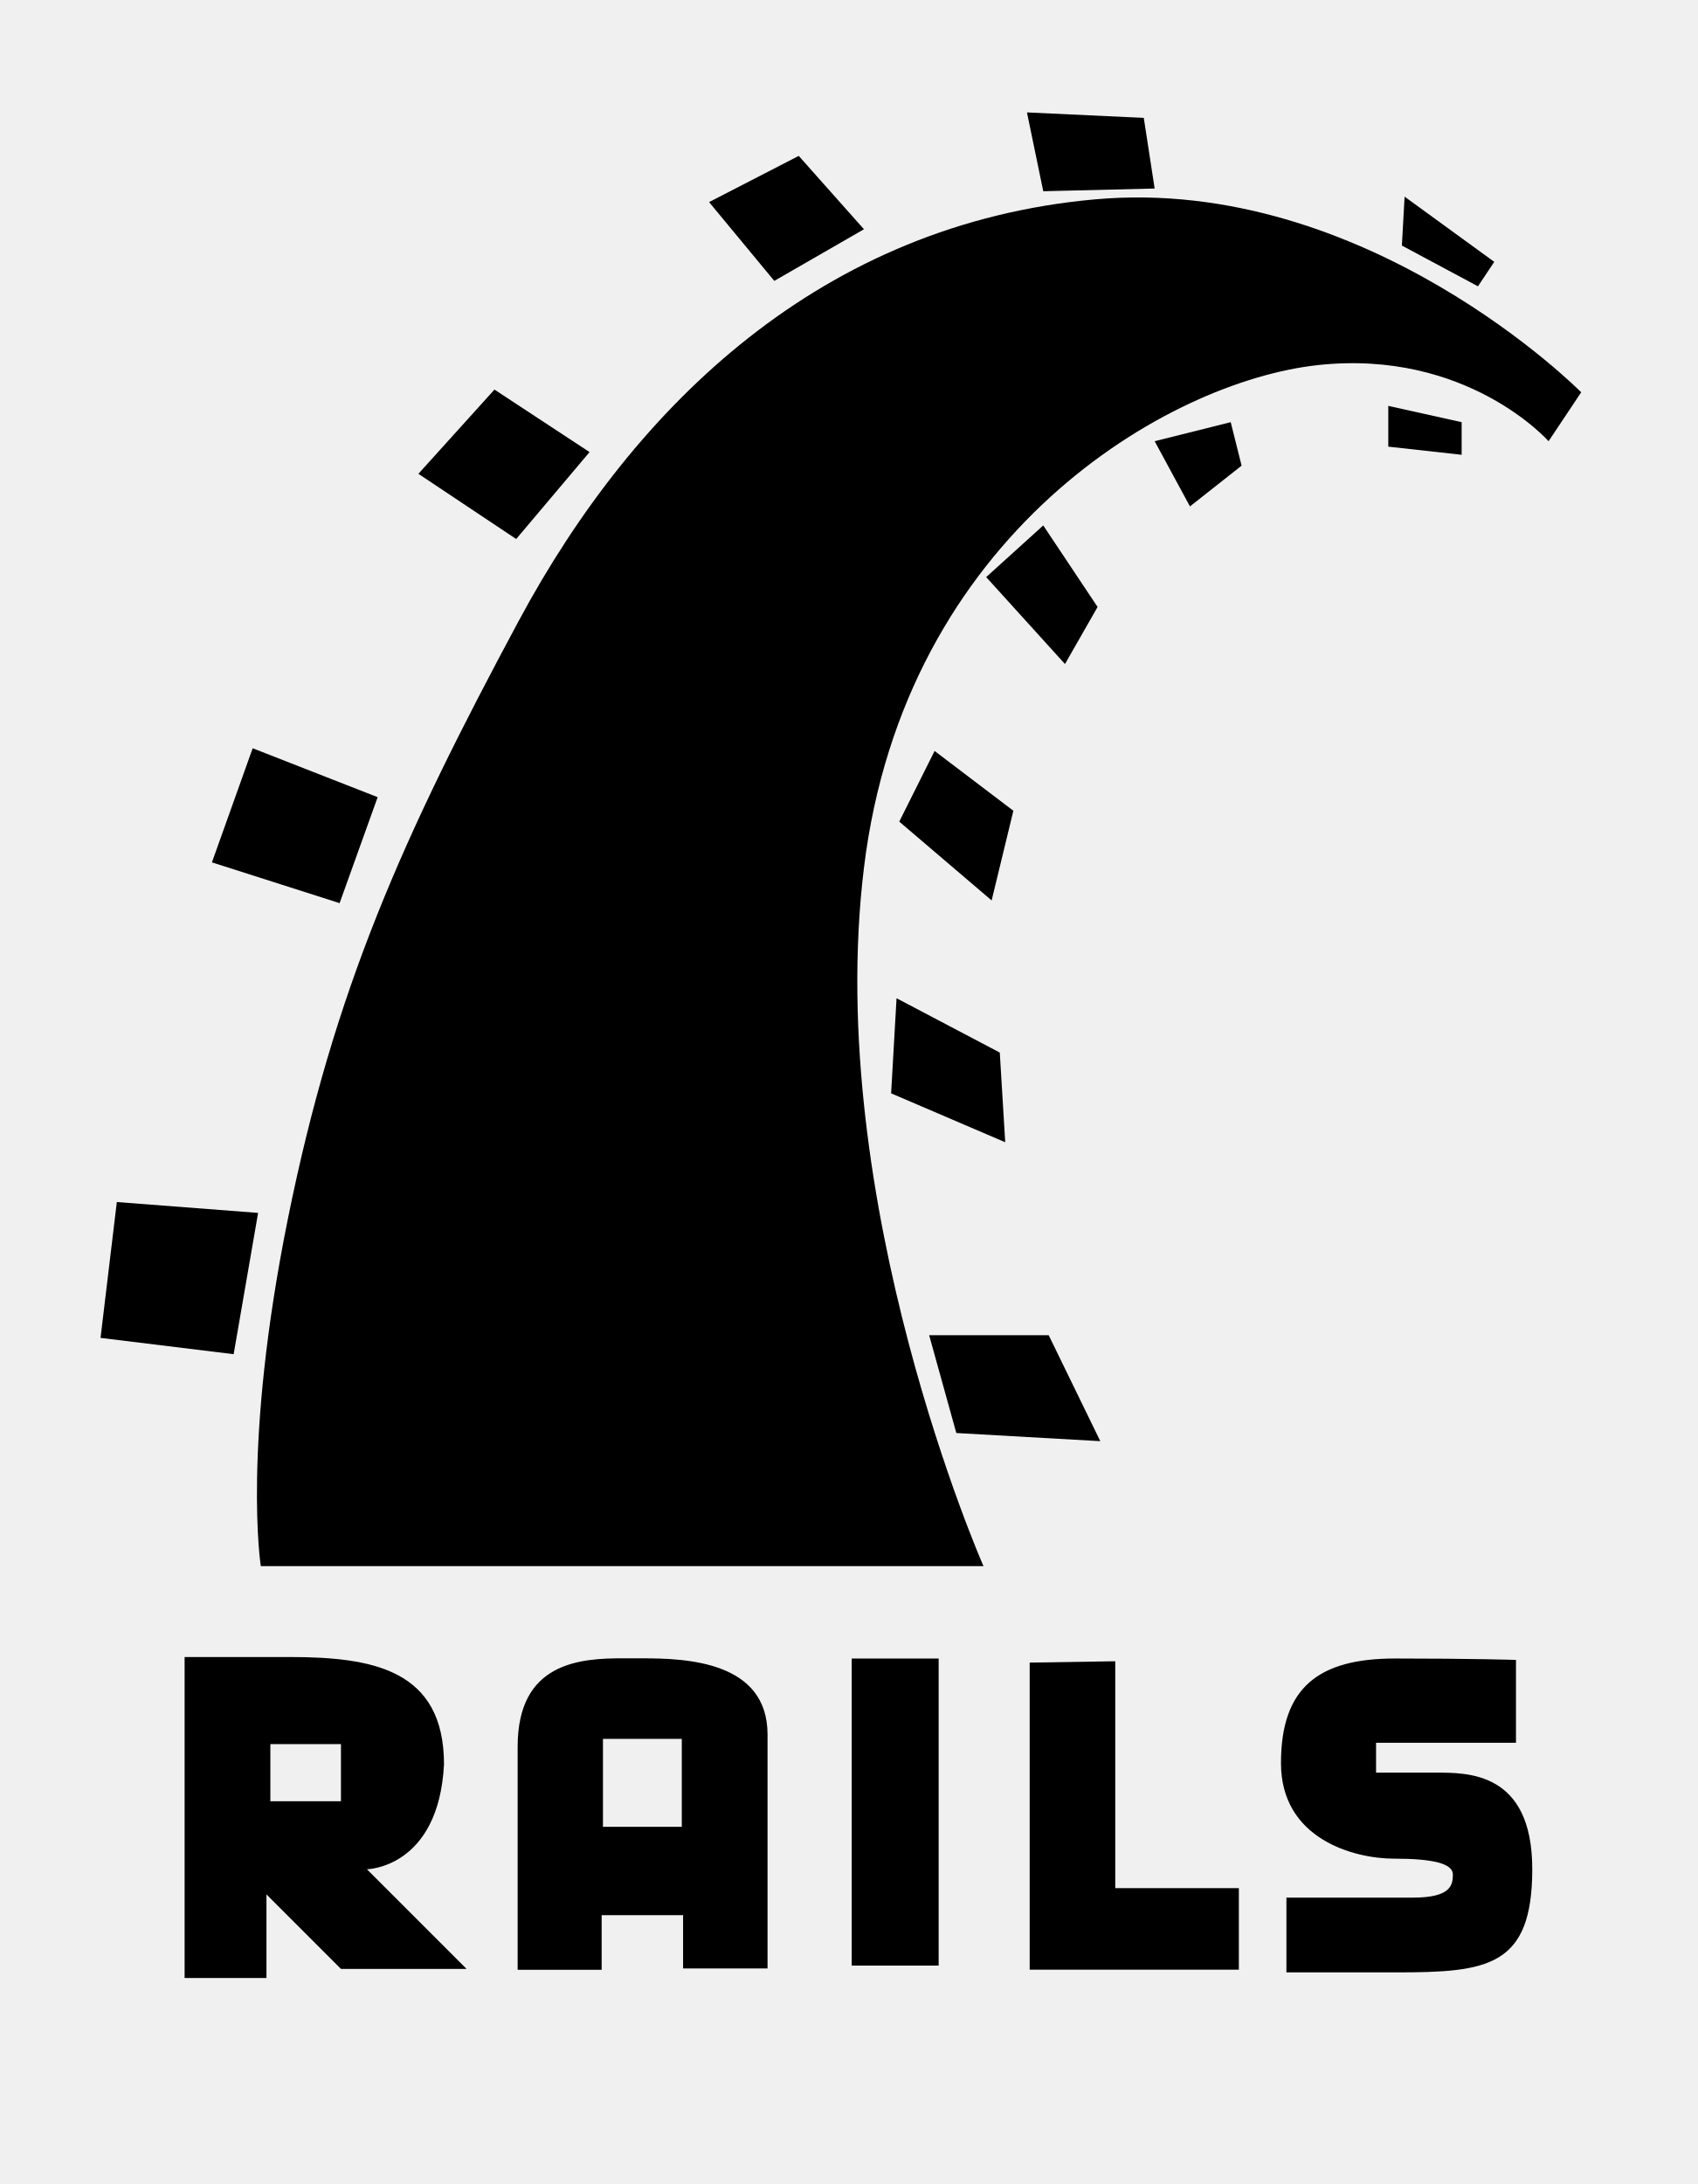
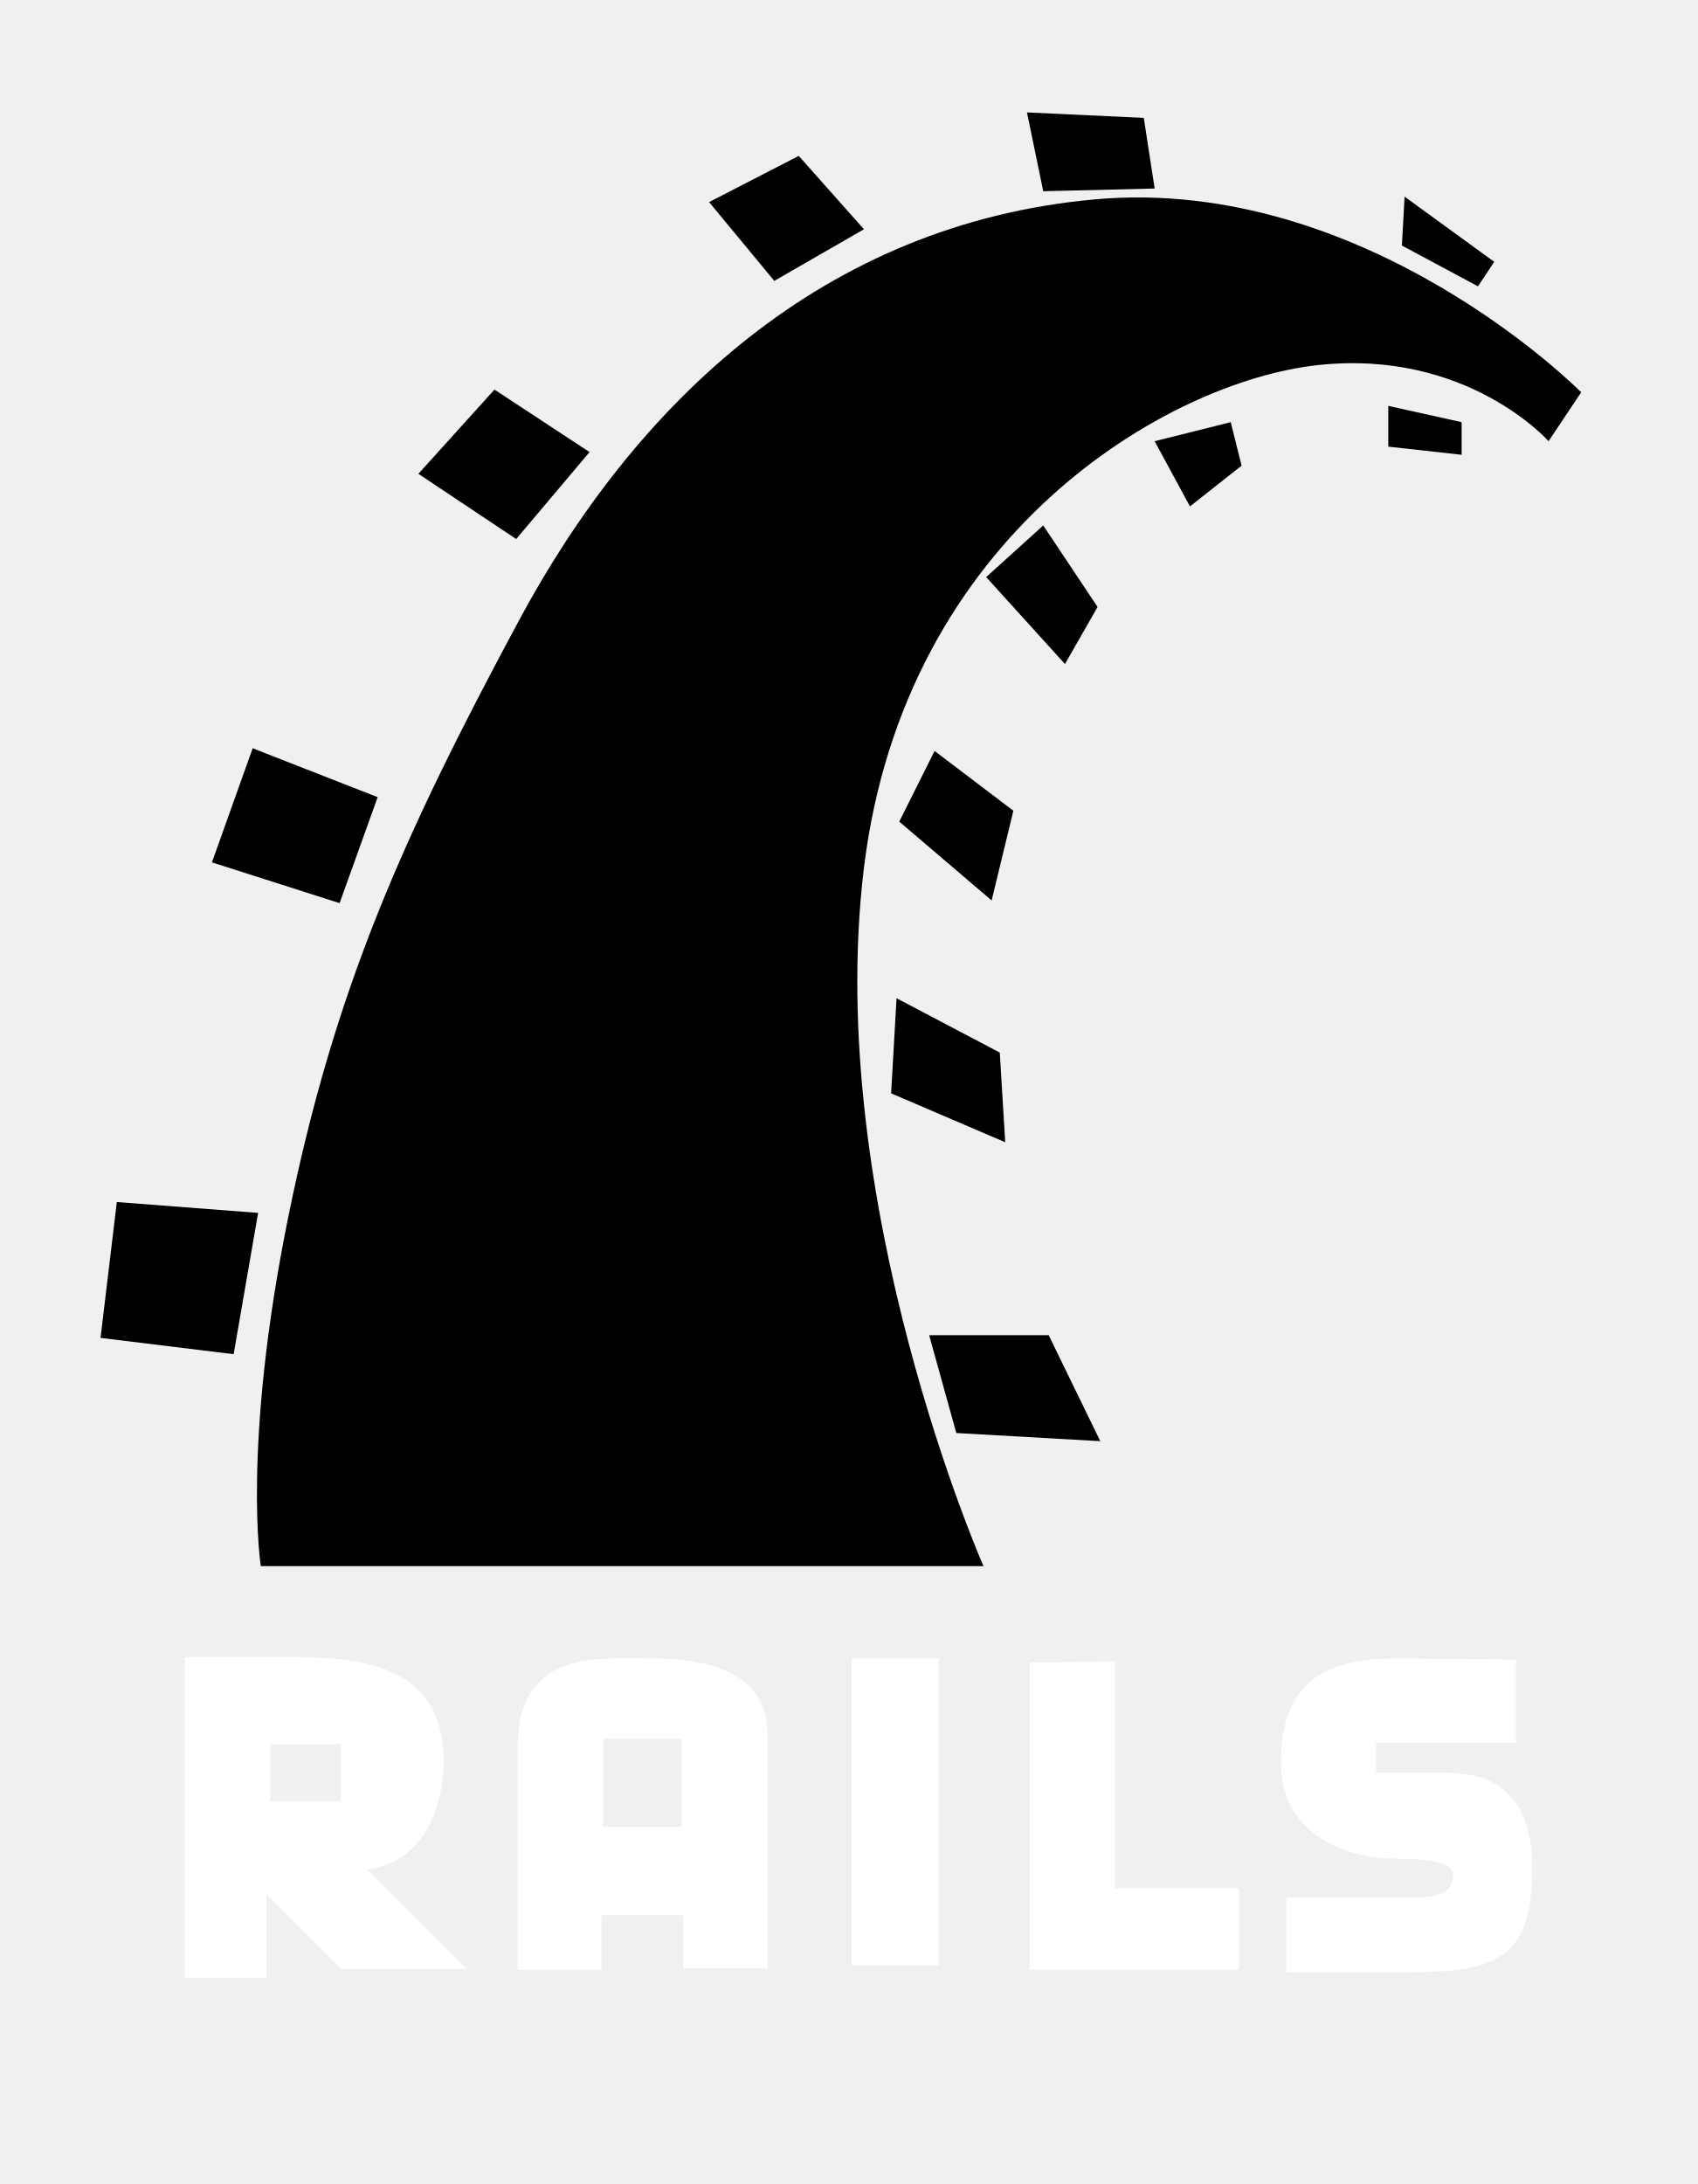
<svg xmlns="http://www.w3.org/2000/svg" height="157.564px" id="svg3120" style="enable-background:new 0 0 122.498 157.564;" version="1.1" viewBox="0 0 122.498 157.564" width="122.498px" xml:space="preserve">
-   <g id="layer7" transform="translate(-273.2731,-435.9545)">
+   <g id="layer7" transform="translate(-273.2731,-435.9545)" fill="#fff">
    <path d="M286.594,555.5v23.156h5.906v-6.031l5.375,5.375h9.062l-7.188-7.188   c0,0,5.171-0.084,5.562-7.562c0-6.861-5.177-7.75-11.156-7.75H286.594z M292.781,561.781h5.094v4.125h-5.094V561.781z" id="path3993" />
    <path d="M318.344,555.594c-3.234-0.019-7.719,0.281-7.719,6.375v16.094h6.062   v-3.938h5.875v3.844h6.094v-16.875c0-5.293-5.881-5.5-9.031-5.5C319.231,555.594,318.806,555.597,318.344,555.594z    M316.781,561.406h5.688v6.344h-5.688V561.406z" id="path3997" />
    <rect height="22.152" id="rect4001" width="6.272" x="334.73" y="555.609" />
    <path d="M347.571,555.903v22.152h15.094v-5.881h-8.919v-16.369L347.571,555.903z" id="path4003" />
    <path d="M382.661,555.707v5.979h-10.096   v2.156c0,0,2.059,0,4.312,0s6.959-0.098,6.959,6.96c0,7.057-3.234,7.449-9.801,7.449c-6.568,0-7.939,0-7.939,0v-5.392   c0,0,6.371,0,9.115,0s2.896-0.894,2.896-1.672s-1.403-1.141-4.257-1.141s-8.146-1.402-8.146-6.891c0-5.489,2.744-7.548,8.233-7.548   S382.661,555.707,382.661,555.707L382.661,555.707z" id="path4005" />
  </g>
  <g id="layer6" transform="translate(-273.2731,-435.9545)">
    <path d="M292.092,548.944h52.146   c0,0-11.566-26.269-8.626-50.381c2.941-24.112,21.956-35.091,32.738-36.267c10.781-1.177,16.663,5.489,16.663,5.489l2.353-3.529   c0,0-15.487-15.683-35.091-13.918c-19.604,1.764-33.13,14.702-41.559,30.385c-8.43,15.684-13.331,26.661-16.663,43.128   S292.092,548.944,292.092,548.944z" id="path3966" />
    <path d="M281.703,522.675l10.194,0.784l-1.765,10.193l-9.605-1.176   L281.703,522.675z" id="path3968" />
    <path d="M297.778,501.111l2.745-7.645l-9.018-3.529l-2.94,8.233L297.778,501.111z" id="path3970" />
    <path d="M310.52,474.842l5.293-6.272l-6.861-4.509l-5.489,6.076L310.52,474.842z" id="path3972" />
    <path d="M324.438,450.534l4.705,5.685l6.469-3.725l-4.705-5.293L324.438,450.534z" id="path3974" />
    <path d="M347.375,444.065l1.176,5.686l8.038-0.196l-0.785-5.097L347.375,444.065z" id="path3976" />
    <path d="M374.624,450.142l-0.196,3.528l5.489,2.94l1.176-1.764L374.624,450.142z" id="path3978" />
    <path d="M373.447,465.237v2.94l5.293,0.588v-2.353L373.447,465.237z" id="path3980" />
    <path d="M356.589,467.785l2.548,4.704l3.725-2.94l-0.784-3.137L356.589,467.785z" id="path3982" />
    <path d="M348.55,473.863l3.921,5.881l-2.353,4.116l-5.685-6.272L348.55,473.863z" id="path3984" />
    <path d="M340.71,490.133l-2.549,5.097l6.665,5.686l1.568-6.47L340.71,490.133z" id="path3986" />
    <path d="M337.965,507.972l-0.392,6.861l8.233,3.529l-0.392-6.47L337.965,507.972z" id="path3988" />
    <path d="M340.317,532.281l1.961,7.058l10.389,0.588l-3.725-7.646H340.317z" id="path3990" />
  </g>
</svg>
